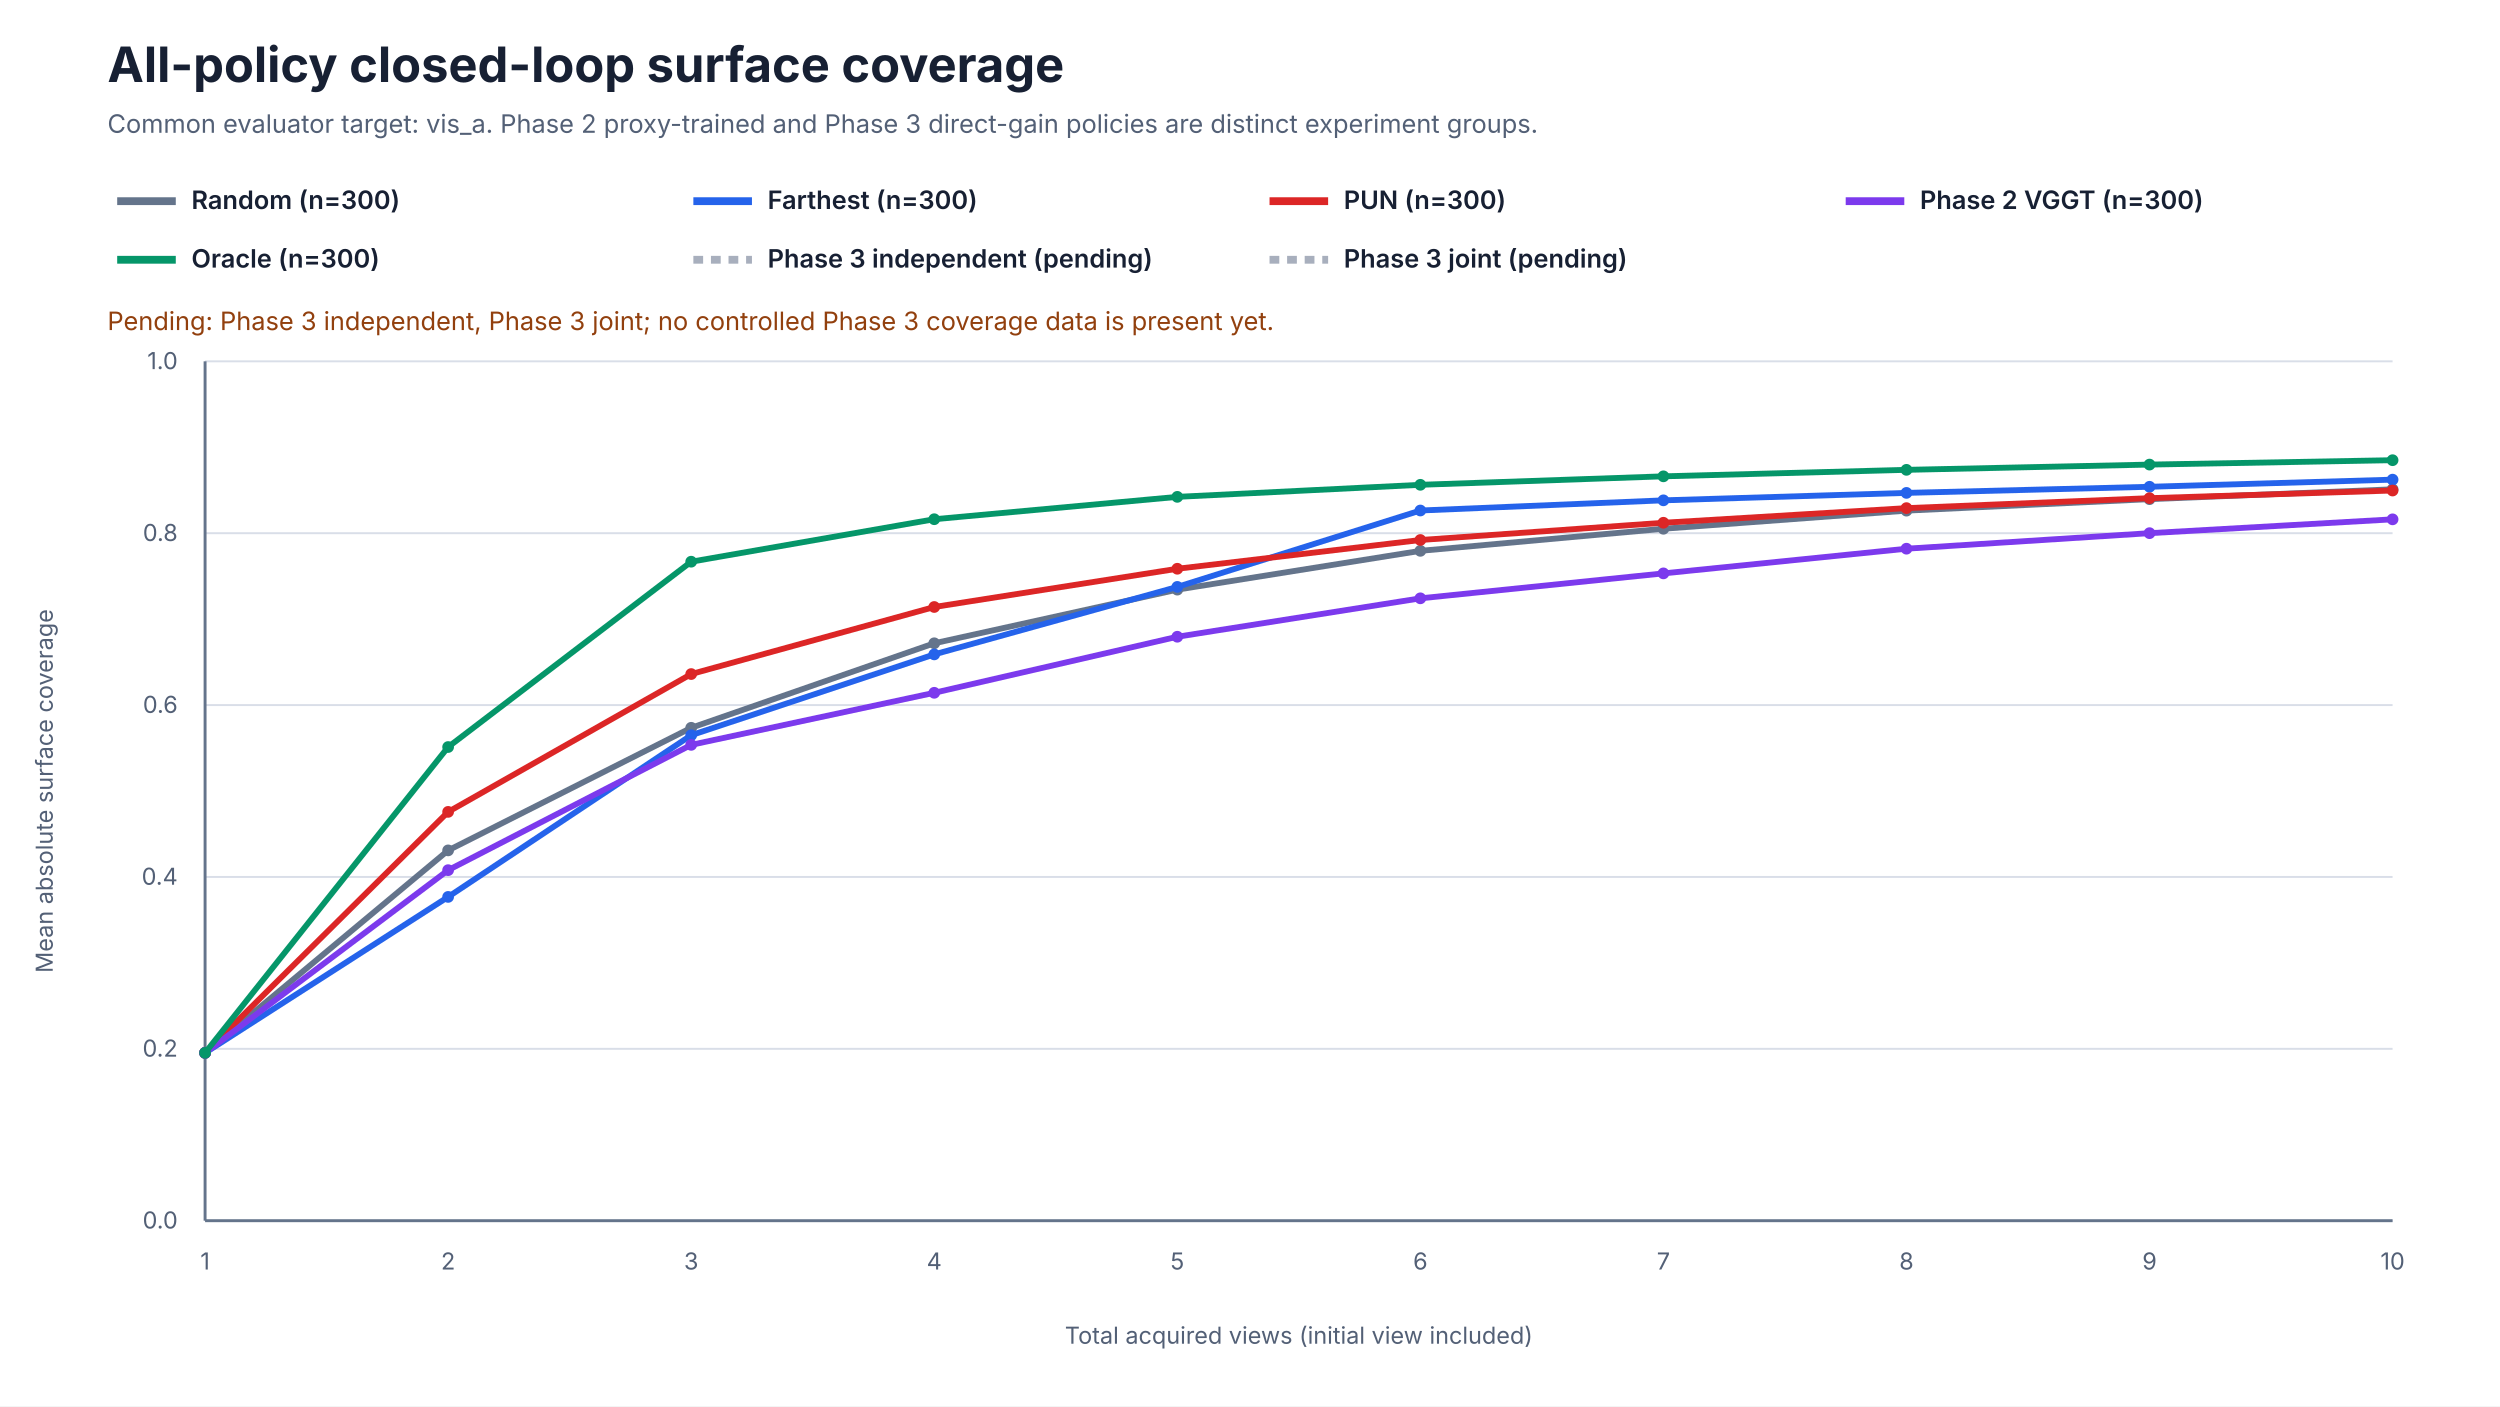
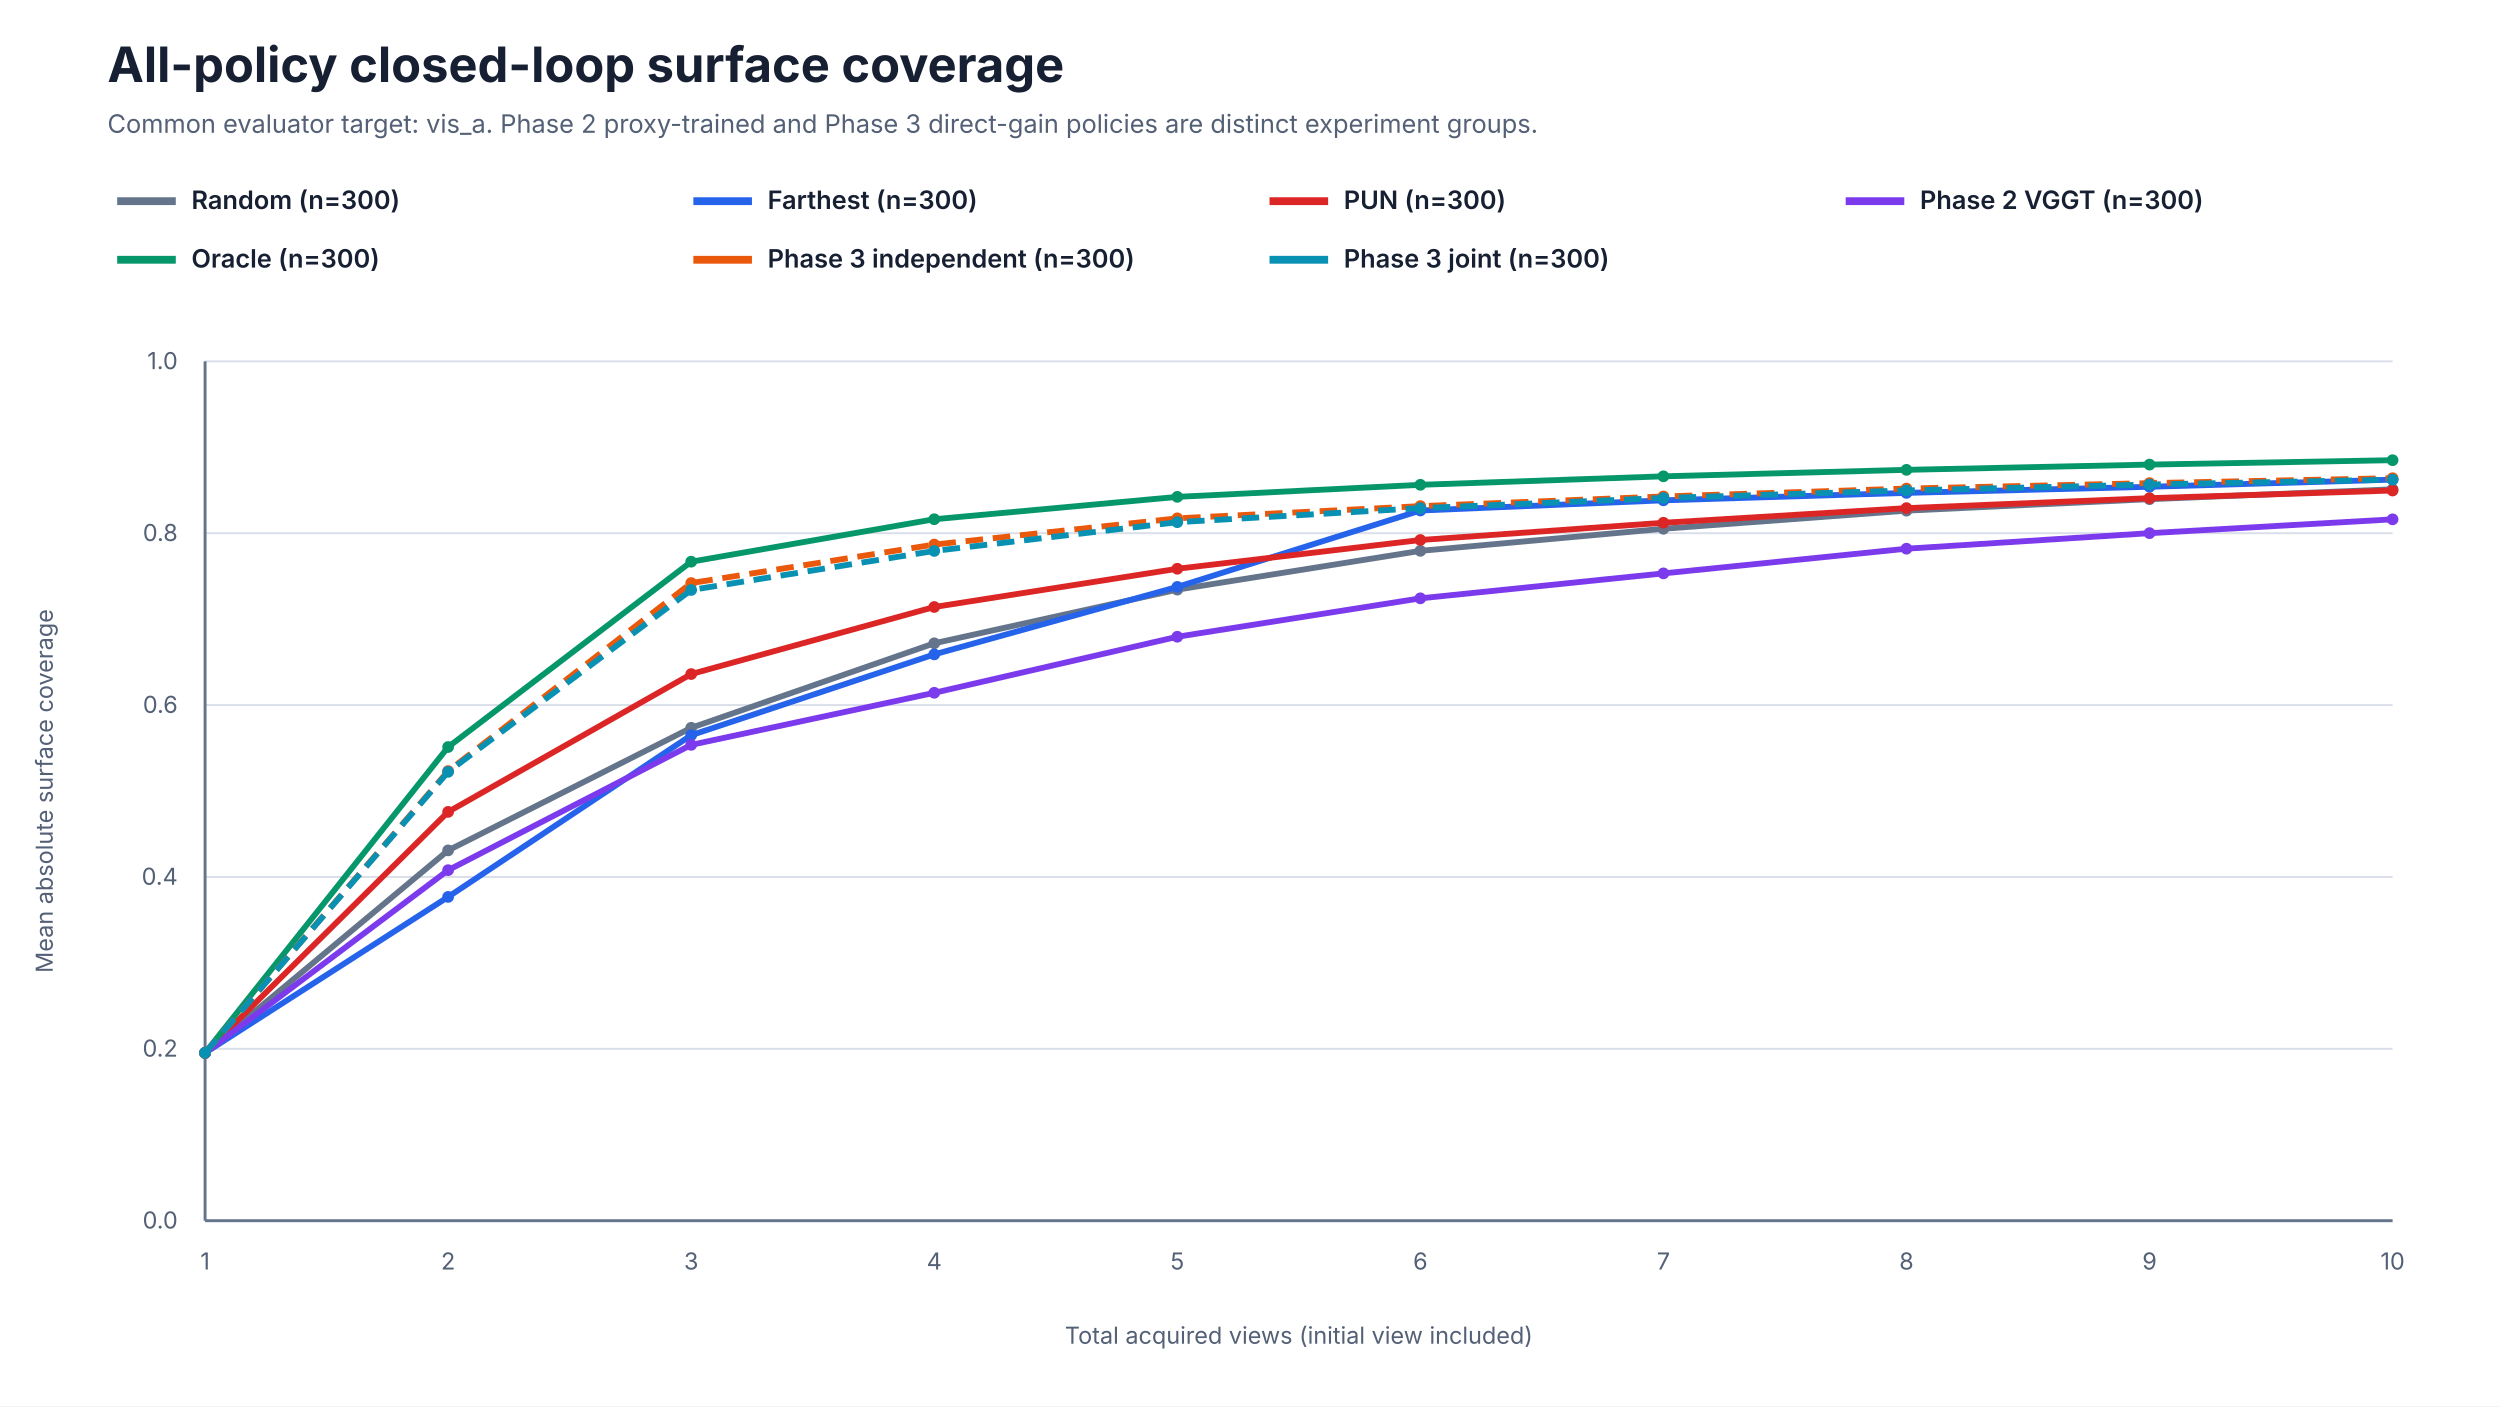
<svg xmlns="http://www.w3.org/2000/svg" width="1280" height="720" viewBox="0 0 1280 720">
  <style>
text{font-family:Inter,Arial,sans-serif;fill:#172033}
.title{font-size:25px;font-weight:700}.subtitle{font-size:13px;fill:#536076}
.axis{font-size:12px;fill:#536076}.legend{font-size:13px;font-weight:600}
.note{font-size:13px;fill:#92400e}.grid{stroke:#d9dee8;stroke-width:1}
</style>
  <rect width="100%" height="100%" fill="#ffffff" />
  <text x="55" y="42" class="title">All-policy closed-loop surface coverage</text>
  <text x="55" y="68" class="subtitle">Common evaluator target: vis_a. Phase 2 proxy-trained and Phase 3 direct-gain policies are distinct experiment groups.</text>
  <line x1="60" y1="103" x2="90" y2="103" stroke="#64748b" stroke-width="4" />
  <text x="98" y="107" class="legend">Random (n=300)</text>
  <line x1="355" y1="103" x2="385" y2="103" stroke="#2563eb" stroke-width="4" />
  <text x="393" y="107" class="legend">Farthest (n=300)</text>
  <line x1="650" y1="103" x2="680" y2="103" stroke="#dc2626" stroke-width="4" />
  <text x="688" y="107" class="legend">PUN (n=300)</text>
  <line x1="945" y1="103" x2="975" y2="103" stroke="#7c3aed" stroke-width="4" />
  <text x="983" y="107" class="legend">Phase 2 VGGT (n=300)</text>
  <line x1="60" y1="133" x2="90" y2="133" stroke="#059669" stroke-width="4" />
  <text x="98" y="137" class="legend">Oracle (n=300)</text>
-   <line x1="355" y1="133" x2="385" y2="133" stroke="#a8afbd" stroke-width="4" stroke-dasharray="5 4" />
-   <text x="393" y="137" class="legend">Phase 3 independent (pending)</text>
-   <line x1="650" y1="133" x2="680" y2="133" stroke="#a8afbd" stroke-width="4" stroke-dasharray="5 4" />
-   <text x="688" y="137" class="legend">Phase 3 joint (pending)</text>
-   <text x="55" y="169" class="note">Pending: Phase 3 independent, Phase 3 joint; no controlled Phase 3 coverage data is present yet.</text>
+   <line x1="355" y1="133" x2="385" y2="133" stroke="#ea580c" stroke-width="4" />
+   <text x="393" y="137" class="legend">Phase 3 independent (n=300)</text>
+   <line x1="650" y1="133" x2="680" y2="133" stroke="#0891b2" stroke-width="4" />
+   <text x="688" y="137" class="legend">Phase 3 joint (n=300)</text>
  <line x1="105.0" y1="625.00" x2="1225.0" y2="625.00" class="grid" />
  <text x="91.0" y="629.00" class="axis" text-anchor="end">0.0</text>
  <line x1="105.0" y1="537.00" x2="1225.0" y2="537.00" class="grid" />
  <text x="91.0" y="541.00" class="axis" text-anchor="end">0.2</text>
  <line x1="105.0" y1="449.00" x2="1225.0" y2="449.00" class="grid" />
  <text x="91.0" y="453.00" class="axis" text-anchor="end">0.4</text>
  <line x1="105.0" y1="361.00" x2="1225.0" y2="361.00" class="grid" />
  <text x="91.0" y="365.00" class="axis" text-anchor="end">0.6</text>
  <line x1="105.0" y1="273.00" x2="1225.0" y2="273.00" class="grid" />
  <text x="91.0" y="277.00" class="axis" text-anchor="end">0.8</text>
  <line x1="105.0" y1="185.00" x2="1225.0" y2="185.00" class="grid" />
  <text x="91.0" y="189.00" class="axis" text-anchor="end">1.0</text>
  <text x="105.00" y="650.0" class="axis" text-anchor="middle">1</text>
  <text x="229.44" y="650.0" class="axis" text-anchor="middle">2</text>
  <text x="353.89" y="650.0" class="axis" text-anchor="middle">3</text>
  <text x="478.33" y="650.0" class="axis" text-anchor="middle">4</text>
  <text x="602.78" y="650.0" class="axis" text-anchor="middle">5</text>
  <text x="727.22" y="650.0" class="axis" text-anchor="middle">6</text>
  <text x="851.67" y="650.0" class="axis" text-anchor="middle">7</text>
  <text x="976.11" y="650.0" class="axis" text-anchor="middle">8</text>
  <text x="1100.56" y="650.0" class="axis" text-anchor="middle">9</text>
  <text x="1225.00" y="650.0" class="axis" text-anchor="middle">10</text>
  <line x1="105.0" y1="185.0" x2="105.0" y2="625.0" stroke="#64748b" stroke-width="1.5" />
  <line x1="105.0" y1="625.0" x2="1225.0" y2="625.0" stroke="#64748b" stroke-width="1.5" />
  <text x="665.0" y="688" class="axis" text-anchor="middle">Total acquired views (initial view included)</text>
  <text x="27" y="405.0" class="axis" text-anchor="middle" transform="rotate(-90 27 405.0)">Mean absolute surface coverage</text>
  <polyline points="105.00,539.07 229.44,435.40 353.89,372.63 478.33,329.36 602.78,301.89 727.22,282.03 851.67,270.72 976.11,261.45 1100.56,255.57 1225.00,250.52" fill="none" stroke="#64748b" stroke-width="3" stroke-linejoin="round" />
  <circle cx="105.00" cy="539.07" r="3" fill="#64748b" />
  <circle cx="229.44" cy="435.40" r="3" fill="#64748b" />
  <circle cx="353.89" cy="372.63" r="3" fill="#64748b" />
  <circle cx="478.33" cy="329.36" r="3" fill="#64748b" />
  <circle cx="602.78" cy="301.89" r="3" fill="#64748b" />
  <circle cx="727.22" cy="282.03" r="3" fill="#64748b" />
  <circle cx="851.67" cy="270.72" r="3" fill="#64748b" />
  <circle cx="976.11" cy="261.45" r="3" fill="#64748b" />
  <circle cx="1100.56" cy="255.57" r="3" fill="#64748b" />
  <circle cx="1225.00" cy="250.52" r="3" fill="#64748b" />
  <polyline points="105.00,539.07 229.44,459.22 353.89,376.43 478.33,335.05 602.78,300.49 727.22,261.38 851.67,256.17 976.11,252.36 1100.56,249.23 1225.00,245.58" fill="none" stroke="#2563eb" stroke-width="3" stroke-linejoin="round" />
  <circle cx="105.00" cy="539.07" r="3" fill="#2563eb" />
  <circle cx="229.44" cy="459.22" r="3" fill="#2563eb" />
  <circle cx="353.89" cy="376.43" r="3" fill="#2563eb" />
  <circle cx="478.33" cy="335.05" r="3" fill="#2563eb" />
  <circle cx="602.78" cy="300.49" r="3" fill="#2563eb" />
  <circle cx="727.22" cy="261.38" r="3" fill="#2563eb" />
  <circle cx="851.67" cy="256.17" r="3" fill="#2563eb" />
  <circle cx="976.11" cy="252.36" r="3" fill="#2563eb" />
  <circle cx="1100.56" cy="249.23" r="3" fill="#2563eb" />
  <circle cx="1225.00" cy="245.58" r="3" fill="#2563eb" />
  <polyline points="105.00,539.07 229.44,415.68 353.89,345.12 478.33,310.78 602.78,291.20 727.22,276.48 851.67,267.65 976.11,260.16 1100.56,255.06 1225.00,251.15" fill="none" stroke="#dc2626" stroke-width="3" stroke-linejoin="round" />
  <circle cx="105.00" cy="539.07" r="3" fill="#dc2626" />
  <circle cx="229.44" cy="415.68" r="3" fill="#dc2626" />
  <circle cx="353.89" cy="345.12" r="3" fill="#dc2626" />
  <circle cx="478.33" cy="310.78" r="3" fill="#dc2626" />
  <circle cx="602.78" cy="291.20" r="3" fill="#dc2626" />
  <circle cx="727.22" cy="276.48" r="3" fill="#dc2626" />
  <circle cx="851.67" cy="267.65" r="3" fill="#dc2626" />
  <circle cx="976.11" cy="260.16" r="3" fill="#dc2626" />
  <circle cx="1100.56" cy="255.06" r="3" fill="#dc2626" />
  <circle cx="1225.00" cy="251.15" r="3" fill="#dc2626" />
  <polyline points="105.00,539.07 229.44,445.52 353.89,381.37 478.33,354.71 602.78,326.01 727.22,306.34 851.67,293.57 976.11,280.93 1100.56,272.98 1225.00,265.90" fill="none" stroke="#7c3aed" stroke-width="3" stroke-linejoin="round" />
  <circle cx="105.00" cy="539.07" r="3" fill="#7c3aed" />
  <circle cx="229.44" cy="445.52" r="3" fill="#7c3aed" />
  <circle cx="353.89" cy="381.37" r="3" fill="#7c3aed" />
  <circle cx="478.33" cy="354.71" r="3" fill="#7c3aed" />
  <circle cx="602.78" cy="326.01" r="3" fill="#7c3aed" />
  <circle cx="727.22" cy="306.34" r="3" fill="#7c3aed" />
  <circle cx="851.67" cy="293.57" r="3" fill="#7c3aed" />
  <circle cx="976.11" cy="280.93" r="3" fill="#7c3aed" />
  <circle cx="1100.56" cy="272.98" r="3" fill="#7c3aed" />
  <circle cx="1225.00" cy="265.90" r="3" fill="#7c3aed" />
  <polyline points="105.00,539.07 229.44,382.48 353.89,287.59 478.33,265.84 602.78,254.39 727.22,248.22 851.67,243.88 976.11,240.56 1100.56,237.87 1225.00,235.62" fill="none" stroke="#059669" stroke-width="3" stroke-linejoin="round" />
  <circle cx="105.00" cy="539.07" r="3" fill="#059669" />
  <circle cx="229.44" cy="382.48" r="3" fill="#059669" />
  <circle cx="353.89" cy="287.59" r="3" fill="#059669" />
  <circle cx="478.33" cy="265.84" r="3" fill="#059669" />
  <circle cx="602.78" cy="254.39" r="3" fill="#059669" />
  <circle cx="727.22" cy="248.22" r="3" fill="#059669" />
  <circle cx="851.67" cy="243.88" r="3" fill="#059669" />
  <circle cx="976.11" cy="240.56" r="3" fill="#059669" />
  <circle cx="1100.56" cy="237.87" r="3" fill="#059669" />
  <circle cx="1225.00" cy="235.62" r="3" fill="#059669" />
+   <polyline points="105.00,539.07 229.44,394.79 353.89,298.53 478.33,278.81 602.78,265.39 727.22,259.14 851.67,254.19 976.11,250.15 1100.56,247.36 1225.00,244.83" fill="none" stroke="#ea580c" stroke-width="3" stroke-linejoin="round" stroke-dasharray="9 5" />
+   <circle cx="105.00" cy="539.07" r="3" fill="#ea580c" />
+   <circle cx="229.44" cy="394.79" r="3" fill="#ea580c" />
+   <circle cx="353.89" cy="298.53" r="3" fill="#ea580c" />
+   <circle cx="478.33" cy="278.81" r="3" fill="#ea580c" />
+   <circle cx="602.78" cy="265.39" r="3" fill="#ea580c" />
+   <circle cx="727.22" cy="259.14" r="3" fill="#ea580c" />
+   <circle cx="851.67" cy="254.19" r="3" fill="#ea580c" />
+   <circle cx="976.11" cy="250.15" r="3" fill="#ea580c" />
+   <circle cx="1100.56" cy="247.36" r="3" fill="#ea580c" />
+   <circle cx="1225.00" cy="244.83" r="3" fill="#ea580c" />
+   <polyline points="105.00,539.07 229.44,395.18 353.89,302.07 478.33,282.09 602.78,267.36 727.22,260.17 851.67,254.97 976.11,251.11 1100.56,248.08 1225.00,245.58" fill="none" stroke="#0891b2" stroke-width="3" stroke-linejoin="round" stroke-dasharray="9 5" />
+   <circle cx="105.00" cy="539.07" r="3" fill="#0891b2" />
+   <circle cx="229.44" cy="395.18" r="3" fill="#0891b2" />
+   <circle cx="353.89" cy="302.07" r="3" fill="#0891b2" />
+   <circle cx="478.33" cy="282.09" r="3" fill="#0891b2" />
+   <circle cx="602.78" cy="267.36" r="3" fill="#0891b2" />
+   <circle cx="727.22" cy="260.17" r="3" fill="#0891b2" />
+   <circle cx="851.67" cy="254.97" r="3" fill="#0891b2" />
+   <circle cx="976.11" cy="251.11" r="3" fill="#0891b2" />
+   <circle cx="1100.56" cy="248.08" r="3" fill="#0891b2" />
+   <circle cx="1225.00" cy="245.58" r="3" fill="#0891b2" />
</svg>
